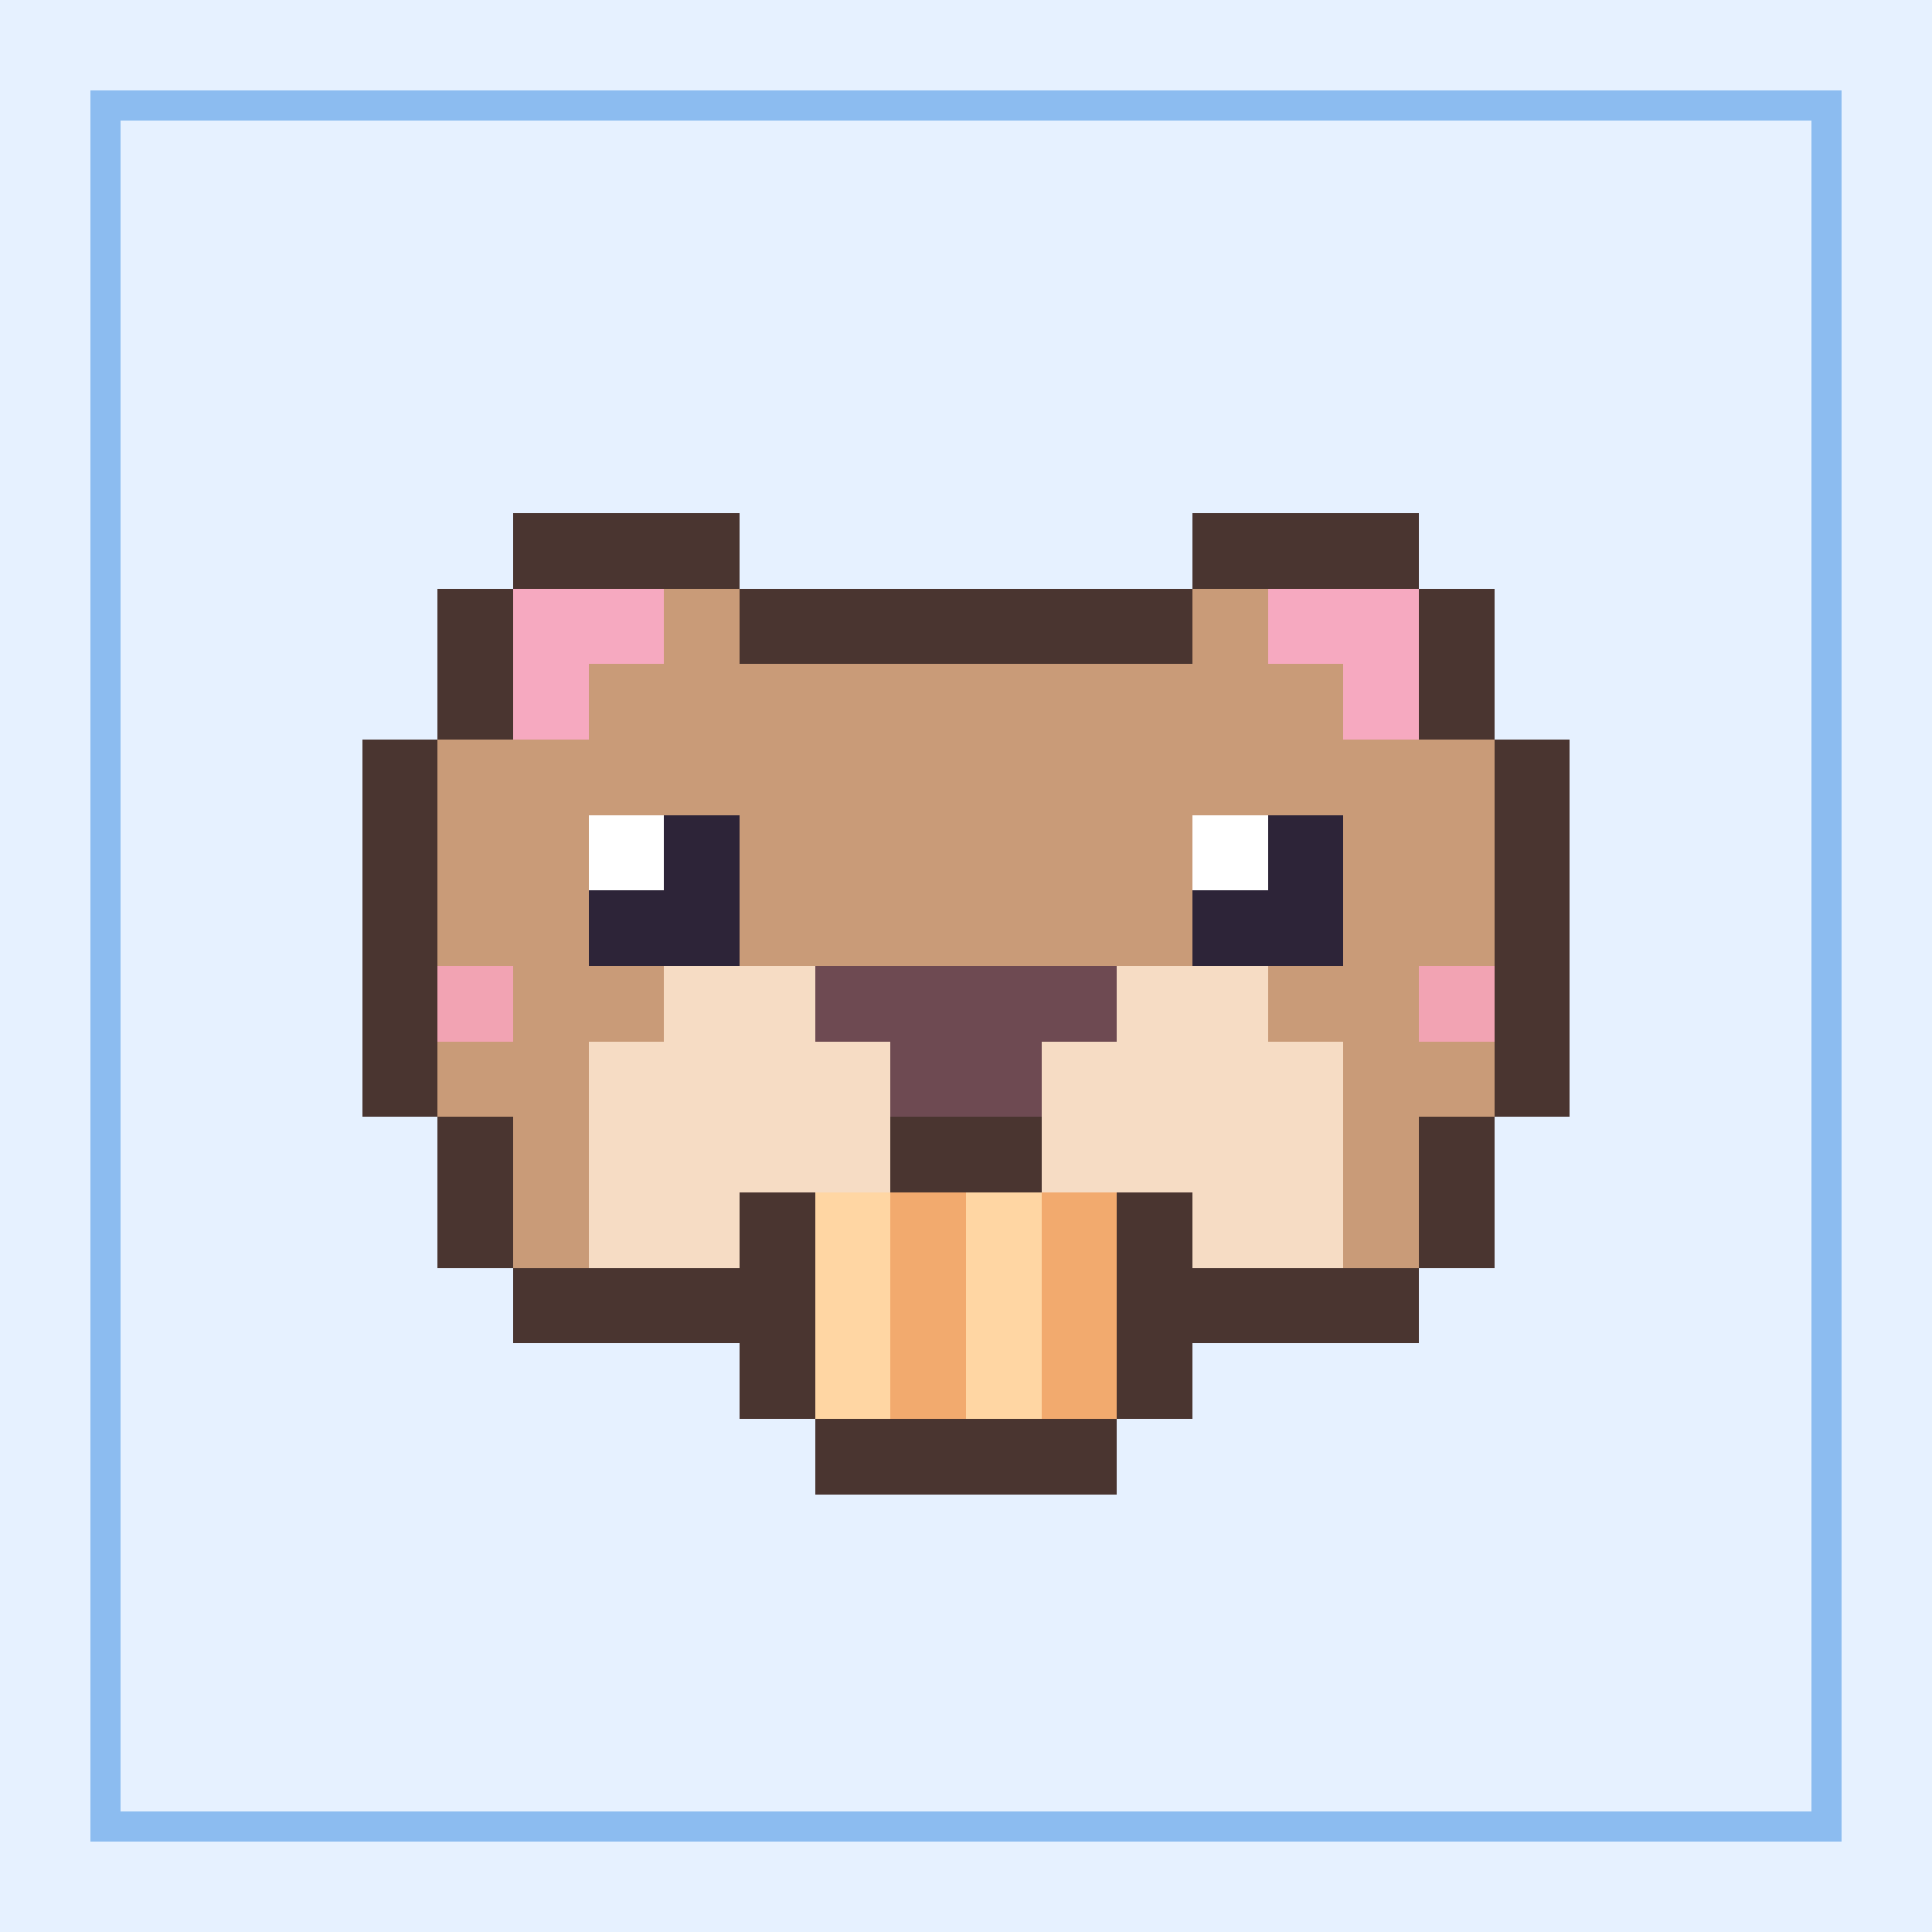
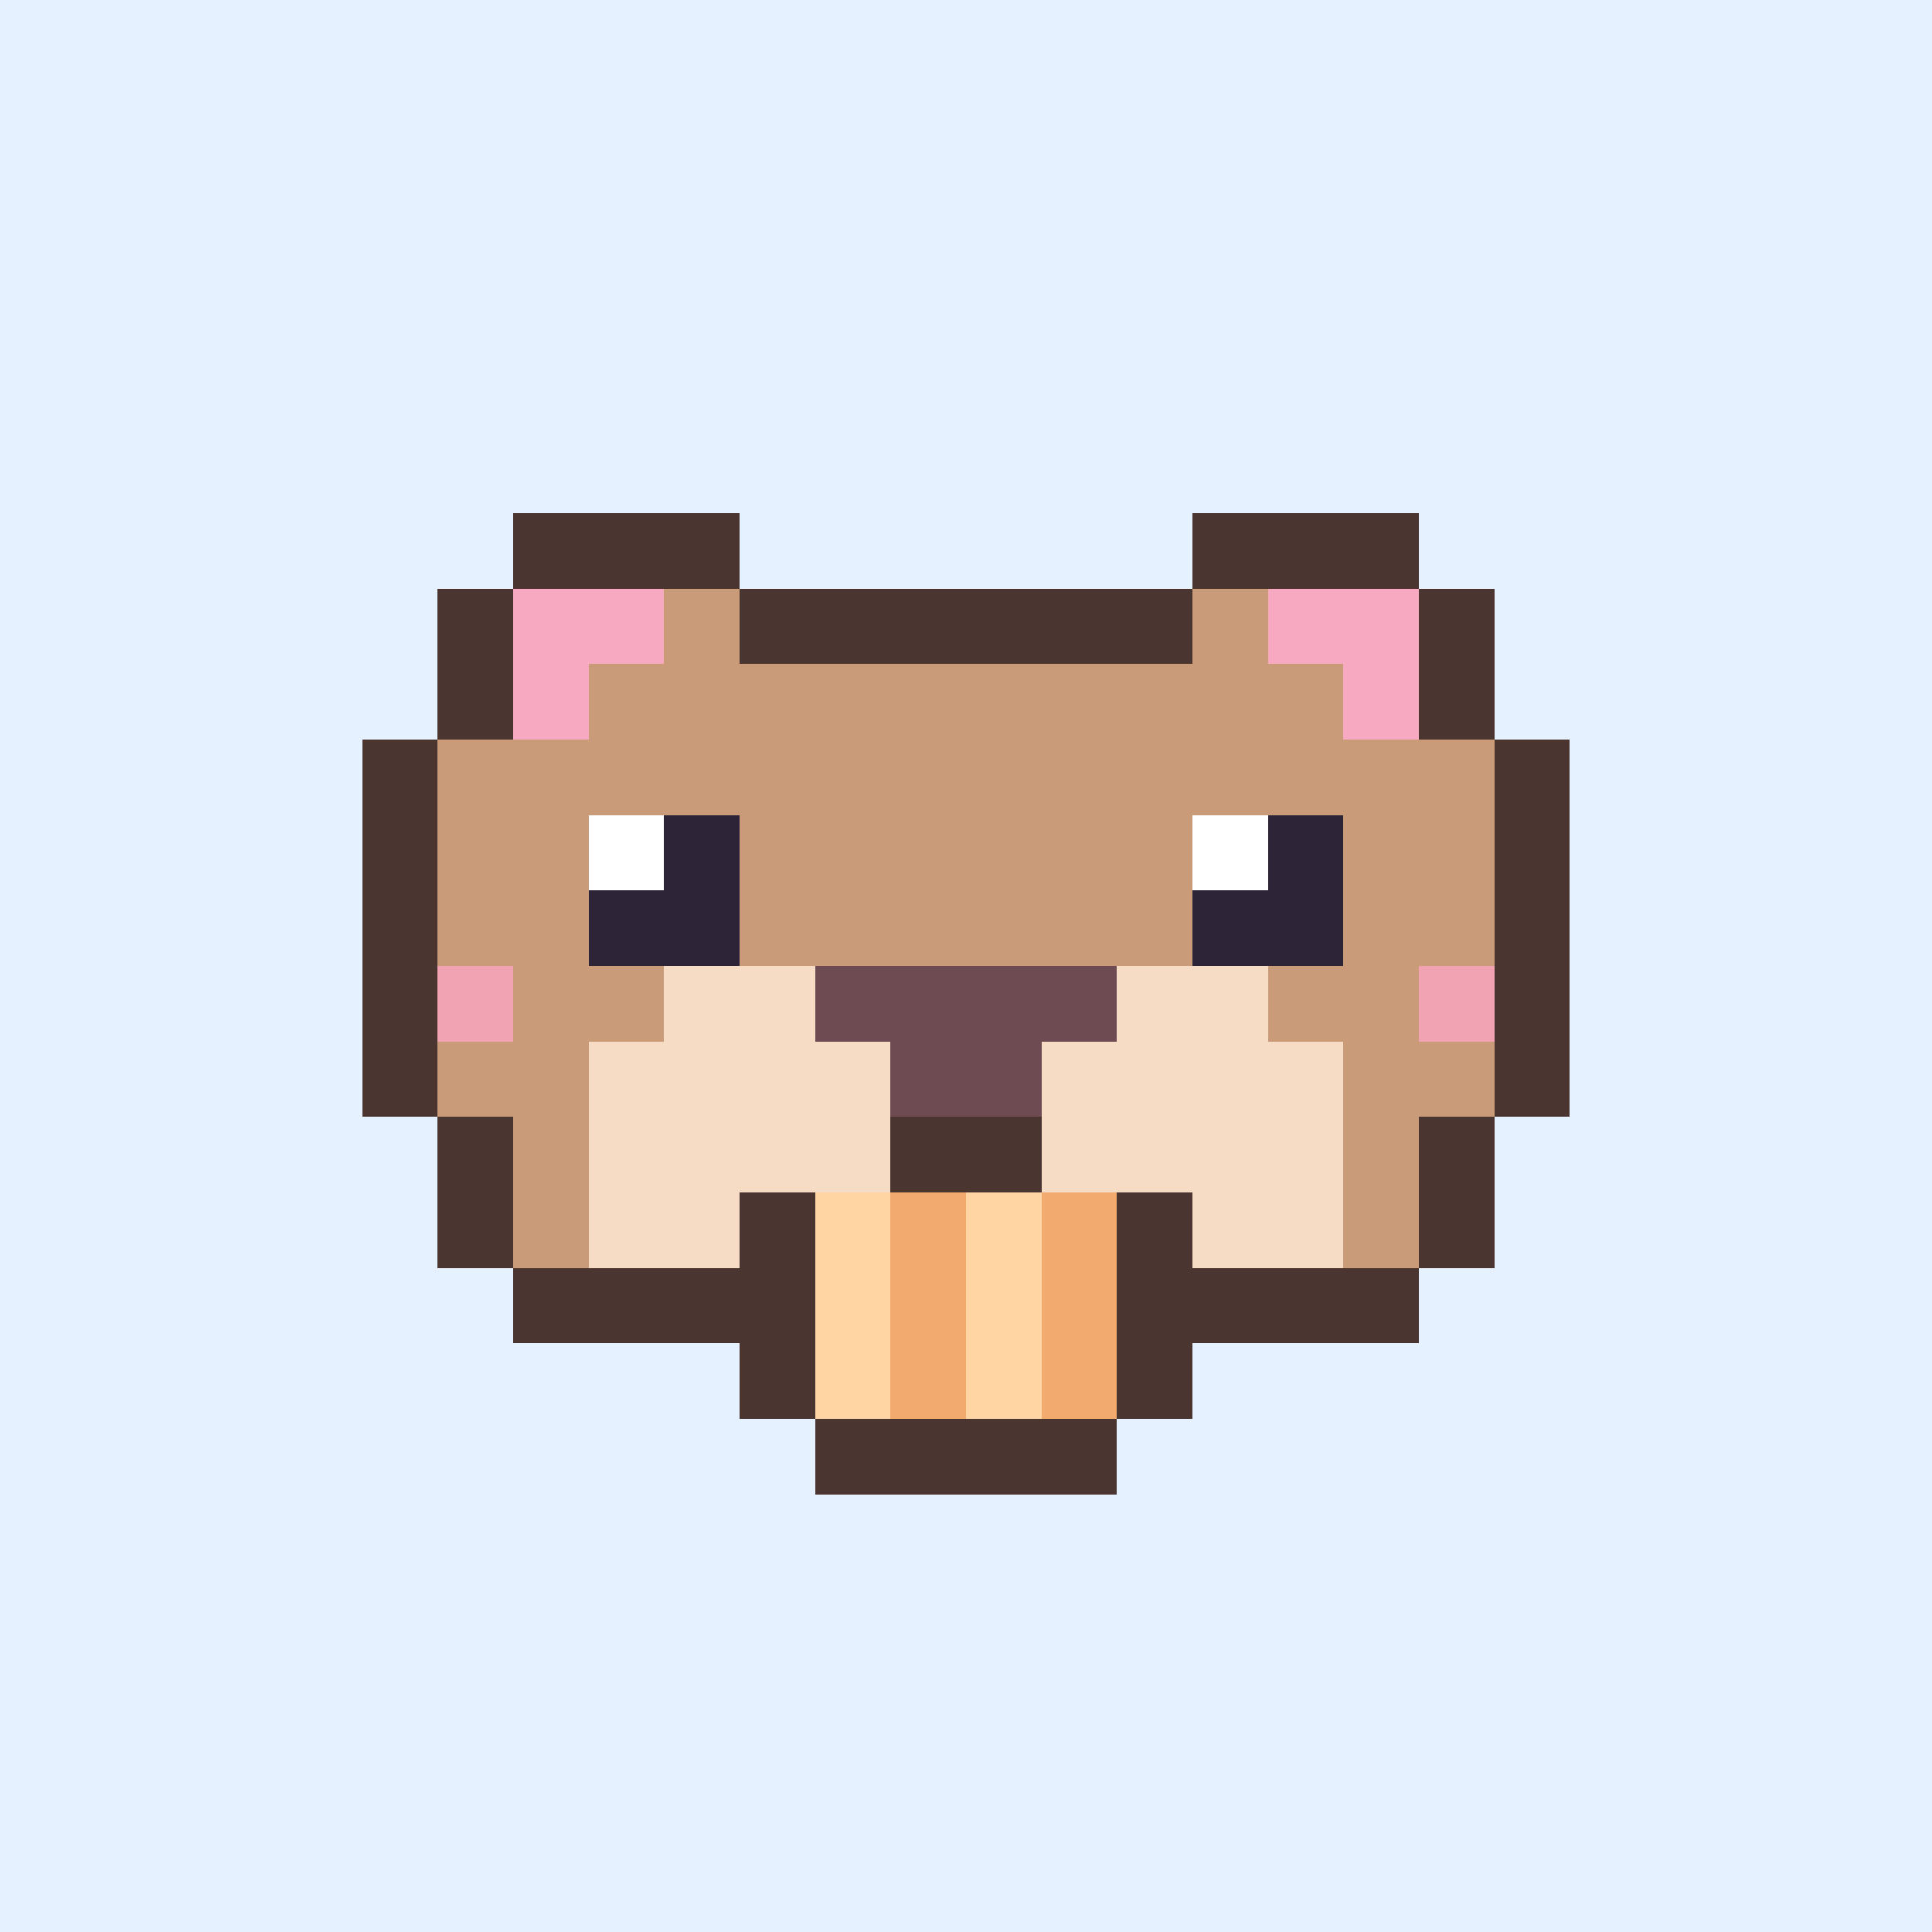
<svg xmlns="http://www.w3.org/2000/svg" viewBox="0 0 512 512" shape-rendering="crispEdges">
  <rect width="512" height="512" fill="#e6f1ff" />
-   <rect x="28" y="28" width="456" height="456" fill="none" stroke="#8cbcf0" stroke-width="8" />
  <path fill="#4a3530" d="M136 136h20v20h-20zM156 136h20v20h-20zM176 136h20v20h-20zM316 136h20v20h-20zM336 136h20v20h-20zM356 136h20v20h-20zM116 156h20v20h-20zM196 156h20v20h-20zM216 156h20v20h-20zM236 156h20v20h-20zM256 156h20v20h-20zM276 156h20v20h-20zM296 156h20v20h-20zM376 156h20v20h-20zM116 176h20v20h-20zM376 176h20v20h-20zM96 196h20v20h-20zM396 196h20v20h-20zM96 216h20v20h-20zM396 216h20v20h-20zM96 236h20v20h-20zM396 236h20v20h-20zM96 256h20v20h-20zM396 256h20v20h-20zM96 276h20v20h-20zM396 276h20v20h-20zM116 296h20v20h-20zM236 296h20v20h-20zM256 296h20v20h-20zM376 296h20v20h-20zM116 316h20v20h-20zM196 316h20v20h-20zM296 316h20v20h-20zM376 316h20v20h-20zM136 336h20v20h-20zM156 336h20v20h-20zM176 336h20v20h-20zM196 336h20v20h-20zM296 336h20v20h-20zM316 336h20v20h-20zM336 336h20v20h-20zM356 336h20v20h-20zM196 356h20v20h-20zM296 356h20v20h-20zM216 376h20v20h-20zM236 376h20v20h-20zM256 376h20v20h-20zM276 376h20v20h-20z" />
  <path fill="#f6a9c0" d="M136 156h20v20h-20zM156 156h20v20h-20zM336 156h20v20h-20zM356 156h20v20h-20zM136 176h20v20h-20zM356 176h20v20h-20z" />
  <path fill="#c99b78" d="M176 156h20v20h-20zM316 156h20v20h-20zM156 176h20v20h-20zM176 176h20v20h-20zM196 176h20v20h-20zM216 176h20v20h-20zM236 176h20v20h-20zM256 176h20v20h-20zM276 176h20v20h-20zM296 176h20v20h-20zM316 176h20v20h-20zM336 176h20v20h-20zM116 196h20v20h-20zM136 196h20v20h-20zM156 196h20v20h-20zM176 196h20v20h-20zM196 196h20v20h-20zM216 196h20v20h-20zM236 196h20v20h-20zM256 196h20v20h-20zM276 196h20v20h-20zM296 196h20v20h-20zM316 196h20v20h-20zM336 196h20v20h-20zM356 196h20v20h-20zM376 196h20v20h-20zM116 216h20v20h-20zM136 216h20v20h-20zM196 216h20v20h-20zM216 216h20v20h-20zM236 216h20v20h-20zM256 216h20v20h-20zM276 216h20v20h-20zM296 216h20v20h-20zM356 216h20v20h-20zM376 216h20v20h-20zM116 236h20v20h-20zM136 236h20v20h-20zM196 236h20v20h-20zM216 236h20v20h-20zM236 236h20v20h-20zM256 236h20v20h-20zM276 236h20v20h-20zM296 236h20v20h-20zM356 236h20v20h-20zM376 236h20v20h-20zM136 256h20v20h-20zM156 256h20v20h-20zM336 256h20v20h-20zM356 256h20v20h-20zM116 276h20v20h-20zM136 276h20v20h-20zM356 276h20v20h-20zM376 276h20v20h-20zM136 296h20v20h-20zM356 296h20v20h-20zM136 316h20v20h-20zM356 316h20v20h-20z" />
  <path fill="#ffffff" d="M156 216h20v20h-20zM316 216h20v20h-20z" />
  <path fill="#2d2438" d="M176 216h20v20h-20zM336 216h20v20h-20zM156 236h20v20h-20zM176 236h20v20h-20zM316 236h20v20h-20zM336 236h20v20h-20z" />
  <path fill="#f2a3b3" d="M116 256h20v20h-20zM376 256h20v20h-20z" />
  <path fill="#f6dcc4" d="M176 256h20v20h-20zM196 256h20v20h-20zM296 256h20v20h-20zM316 256h20v20h-20zM156 276h20v20h-20zM176 276h20v20h-20zM196 276h20v20h-20zM216 276h20v20h-20zM276 276h20v20h-20zM296 276h20v20h-20zM316 276h20v20h-20zM336 276h20v20h-20zM156 296h20v20h-20zM176 296h20v20h-20zM196 296h20v20h-20zM216 296h20v20h-20zM276 296h20v20h-20zM296 296h20v20h-20zM316 296h20v20h-20zM336 296h20v20h-20zM156 316h20v20h-20zM176 316h20v20h-20zM316 316h20v20h-20zM336 316h20v20h-20z" />
  <path fill="#6e4a52" d="M216 256h20v20h-20zM236 256h20v20h-20zM256 256h20v20h-20zM276 256h20v20h-20zM236 276h20v20h-20zM256 276h20v20h-20z" />
  <path fill="#ffd6a3" d="M216 316h20v20h-20zM256 316h20v20h-20zM216 336h20v20h-20zM256 336h20v20h-20zM216 356h20v20h-20zM256 356h20v20h-20z" />
  <path fill="#f2aa6e" d="M236 316h20v20h-20zM276 316h20v20h-20zM236 336h20v20h-20zM276 336h20v20h-20zM236 356h20v20h-20zM276 356h20v20h-20z" />
</svg>
